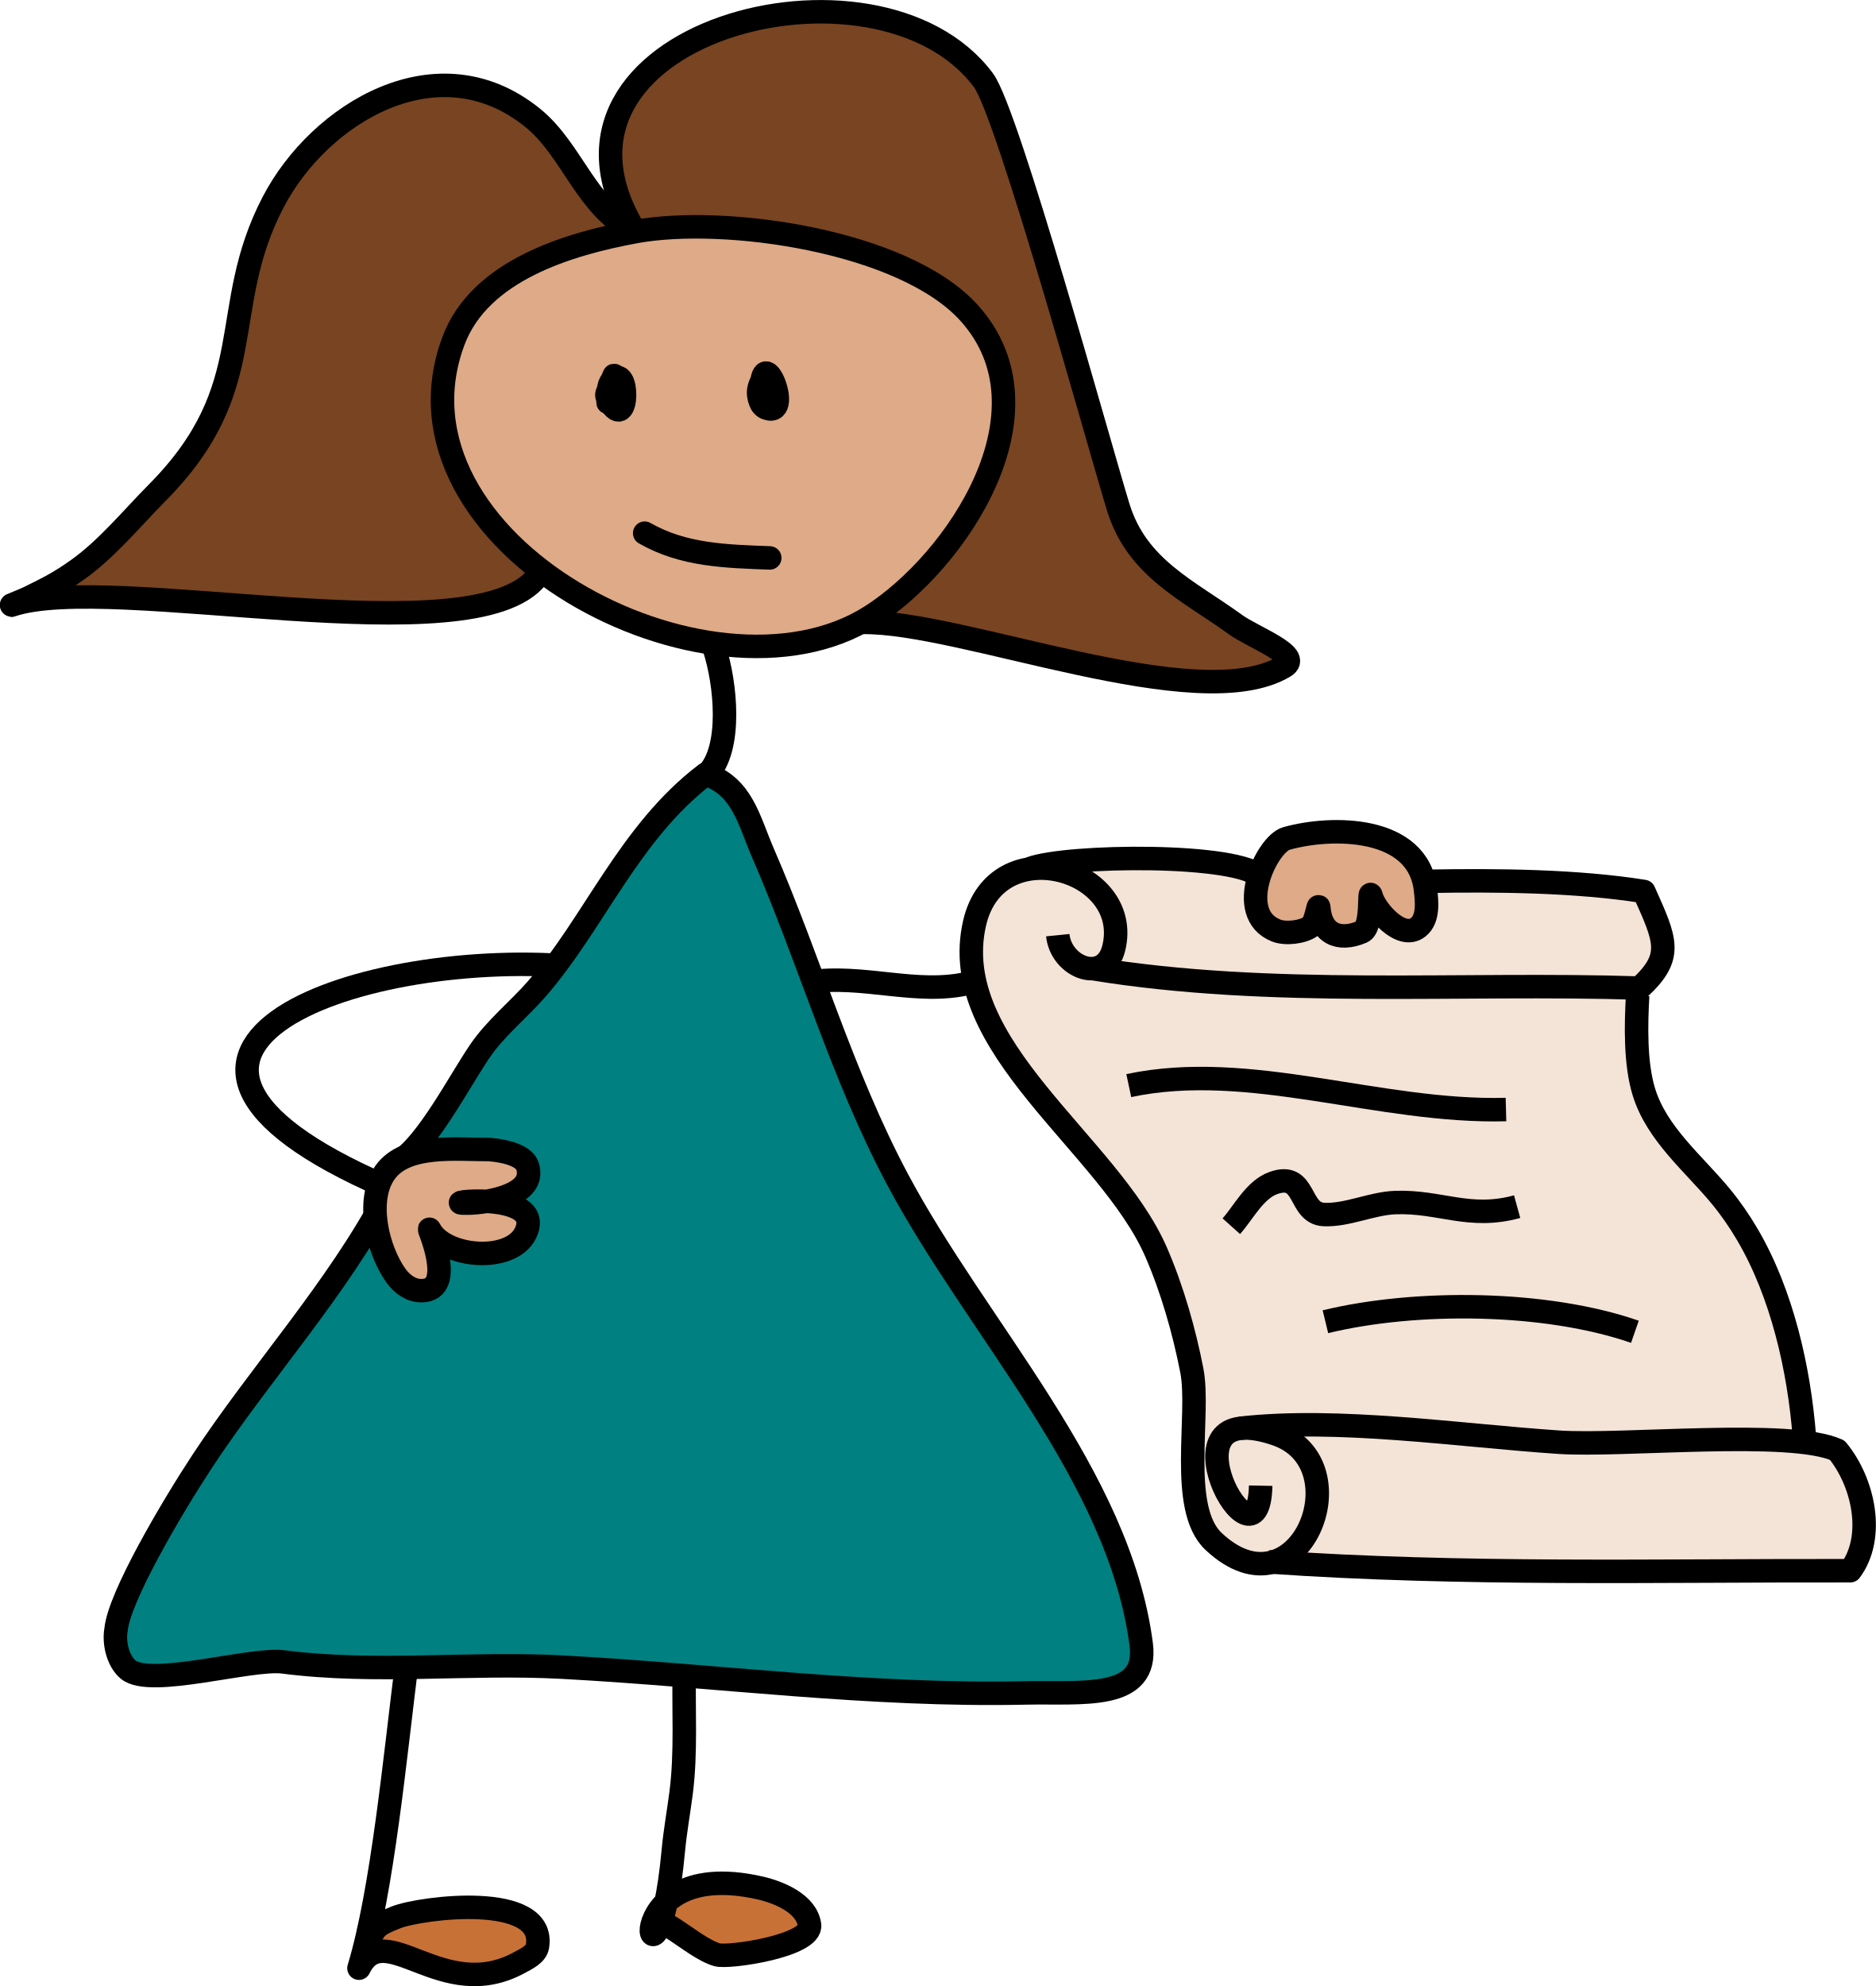
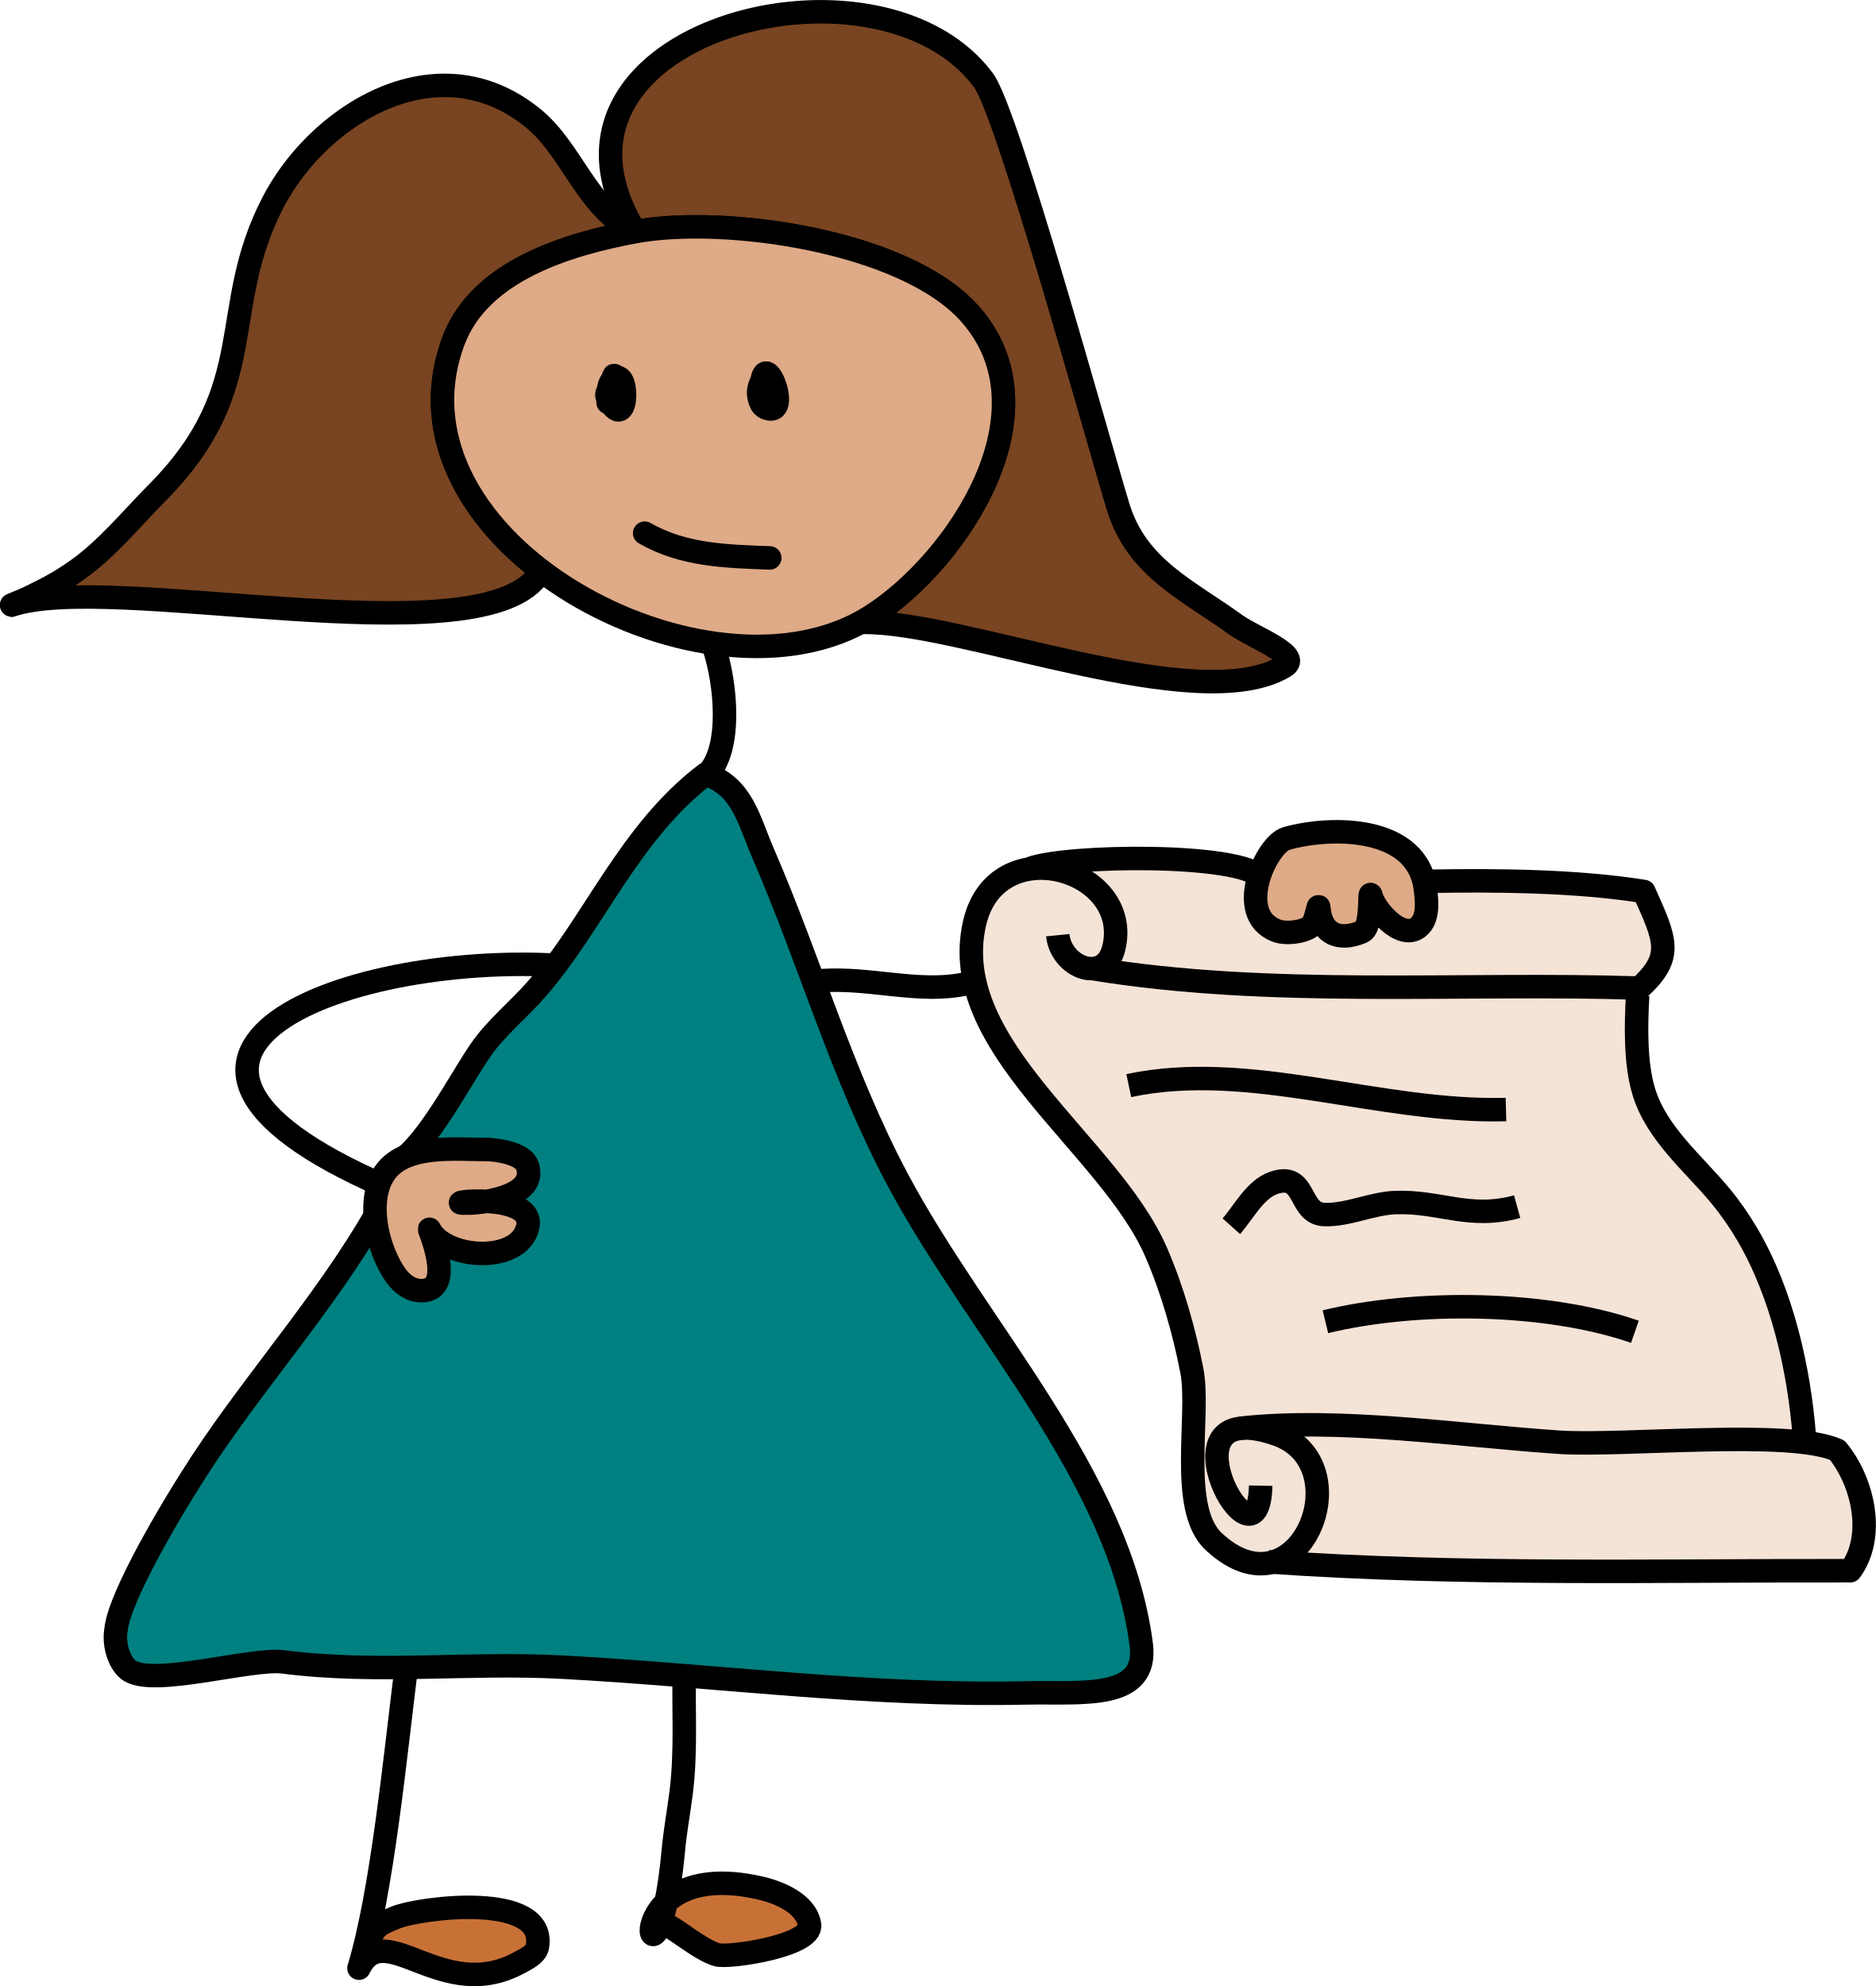
<svg xmlns="http://www.w3.org/2000/svg" width="61.14mm" height="64.716mm" viewBox="0 0 61.14 64.716" version="1.1" id="svg5">
  <defs id="defs2" />
  <g id="layer1" transform="translate(-80.42839,-179.1543)">
    <path style="fill:none;stroke:#000000;stroke-width:0.765;stroke-linecap:butt;stroke-linejoin:round;stroke-miterlimit:4;stroke-dasharray:none;stroke-opacity:1" d="m 103.71,200.281 c 0.369,1.119 0.594,3.274 -0.229,4.097" id="path131" />
    <path style="fill:none;stroke:#000000;stroke-width:0.765;stroke-linecap:butt;stroke-linejoin:round;stroke-miterlimit:4;stroke-dasharray:none;stroke-opacity:1" d="m 98.743,210.618 c -7.225,-0.46 -16.289,3.075 -4.763,7.615" id="path145" />
    <path style="fill:#c87137;stroke:#000000;stroke-width:0.765;stroke-linecap:butt;stroke-linejoin:round;stroke-miterlimit:4;stroke-dasharray:none;stroke-opacity:1" d="m 93.707,233.191 c -0.405,3.215 -0.816,7.582 -1.579,10.099 0.513,-1.301 0.352,-1.317 1.207,-1.656 0.817,-0.323 4.899,-0.841 4.611,0.943 -0.043,0.266 -0.379,0.415 -0.586,0.529 -2.528,1.386 -4.394,-1.519 -5.232,0.184" id="path149" />
    <path style="fill:#c87137;stroke:#000000;stroke-width:0.765;stroke-linecap:butt;stroke-linejoin:round;stroke-miterlimit:4;stroke-dasharray:none;stroke-opacity:1" d="m 102.731,233.516 c -0.031,1.343 0.068,2.723 -0.103,4.059 -0.08,0.624 -0.194,1.239 -0.253,1.874 -0.558,6.03 -2.239,0.063 2.84,1.23 0.581,0.134 1.492,0.494 1.598,1.196 0.103,0.683 -2.632,1.089 -3.013,0.977 -0.859,-0.251 -2.127,-1.671 -1.999,-0.715" id="path151" />
-     <path style="fill:#784421;stroke:#000000;stroke-width:0.765;stroke-linecap:butt;stroke-linejoin:round;stroke-miterlimit:4;stroke-dasharray:none;stroke-opacity:1" d="m 101.132,186.703 c -1.594,-0.758 -2.036,-2.647 -3.335,-3.703 -3.095,-2.515 -6.957,-0.152 -8.464,2.737 -1.837,3.521 -0.345,6.008 -3.783,9.475 -0.816,0.823 -1.631,1.821 -2.576,2.495 -0.612,0.437 -0.99,0.62 -1.598,0.92 -0.18,0.089 -0.742,0.305 -0.552,0.241 3.245,-1.082 15.051,1.729 17.111,-0.92" id="path167" />
-     <path style="fill:#784421;stroke:#000000;stroke-width:0.765;stroke-linecap:butt;stroke-linejoin:round;stroke-miterlimit:4;stroke-dasharray:none;stroke-opacity:1" d="m 101.132,186.703 c -3.971,-6.457 7.882,-9.604 11.35,-4.933 0.801,1.079 3.779,11.919 4.393,13.914 0.611,1.985 2.267,2.698 3.829,3.829 0.564,0.408 2.184,0.999 1.587,1.357 -2.82,1.692 -10.517,-1.488 -13.754,-1.433" id="path169" />
+     <path id="path167" style="fill:#784421;stroke:#000000;stroke-width:0.765;stroke-linecap:butt;stroke-linejoin:round;stroke-miterlimit:4;stroke-dasharray:none;stroke-opacity:1" d="M 94.92 181.936 C 92.617 181.935 90.393 183.705 89.334 185.736 C 87.497 189.257 88.989 191.745 85.551 195.212 C 84.734 196.035 83.919 197.033 82.974 197.707 C 82.363 198.144 81.984 198.327 81.376 198.627 C 81.196 198.716 80.634 198.932 80.824 198.869 C 84.069 197.787 95.875 200.598 97.935 197.949 L 98.006 197.702 C 95.589 195.833 94.135 193.121 95.21 190.256 C 96.068 187.967 98.947 187.106 101.132 186.703 C 99.538 185.945 99.096 184.055 97.797 183 C 96.878 182.253 95.892 181.937 94.92 181.936 z " />
+     <path id="path169" style="fill:#784421;stroke:#000000;stroke-width:0.765;stroke-linecap:butt;stroke-linejoin:round;stroke-miterlimit:4;stroke-dasharray:none;stroke-opacity:1" d="M 107.215 179.538 C 102.939 179.521 98.464 182.365 101.132 186.703 C 104.048 186.164 109.886 186.997 112.01 189.347 C 114.909 192.554 111.614 197.455 108.814 199.237 C 108.718 199.298 108.621 199.355 108.522 199.409 L 108.537 199.436 C 111.774 199.381 119.47 202.562 122.291 200.869 C 122.888 200.511 121.268 199.921 120.704 199.513 C 119.142 198.381 117.486 197.669 116.875 195.684 C 116.261 193.689 113.283 182.848 112.482 181.769 C 111.344 180.237 109.304 179.546 107.215 179.538 z " />
    <path style="fill:#deaa87;stroke:#000000;stroke-width:0.765;stroke-linecap:butt;stroke-linejoin:round;stroke-miterlimit:4;stroke-dasharray:none;stroke-opacity:1;fill-opacity:1" d="m 101.132,186.703 c -2.185,0.403 -5.064,1.264 -5.922,3.553 -2.462,6.565 8.346,12.327 13.604,8.981 2.801,-1.782 6.095,-6.683 3.197,-9.889 -2.124,-2.35 -7.963,-3.183 -10.879,-2.645 z" id="path129" />
    <path style="fill:#000000;stroke:#000000;stroke-width:0.765;stroke-linecap:butt;stroke-linejoin:round;stroke-miterlimit:4;stroke-dasharray:none;stroke-opacity:1;fill-opacity:1" d="m 100.372,191.564 c -0.142,0.465 -0.247,0.388 -0.075,0.674 0.632,1.053 0.643,-1.307 0.075,-0.674 -0.131,0.146 -0.108,0.381 -0.124,0.577 -0.061,0.764 0.519,-2.079 -0.043,0.059" id="path260" />
    <path style="fill:#000000;stroke:#000000;stroke-width:0.765;stroke-linecap:butt;stroke-linejoin:round;stroke-miterlimit:4;stroke-dasharray:none;stroke-opacity:1;fill-opacity:1" d="m 105.31,191.472 c -0.16,0.303 -0.207,0.465 -0.102,0.76 0.038,0.106 0.107,0.189 0.216,0.226 0.902,0.311 -0.289,-2.521 -0.167,-0.275" id="path262" />
    <path style="fill:none;stroke:#000000;stroke-width:0.765;stroke-linecap:round;stroke-linejoin:round;stroke-miterlimit:4;stroke-dasharray:none;stroke-opacity:1" d="m 101.44,196.528 c 1.267,0.726 2.65,0.752 4.077,0.807" id="path274" />
    <path style="fill:none;stroke:#000000;stroke-width:0.765;stroke-linecap:butt;stroke-linejoin:round;stroke-miterlimit:4;stroke-dasharray:none;stroke-opacity:1" d="m 106.769,211.16 c 1.787,-0.276 3.544,0.441 5.254,0.028" id="path340" />
    <path id="path445" style="fill:#f4e3d7;stroke:none;stroke-width:1;stroke-linecap:butt;stroke-linejoin:round;stroke-miterlimit:4;stroke-dasharray:none;stroke-opacity:1" d="m 139.236,225.949 c -0.171,-2.162 -0.715,-4.622 -1.857,-6.567 -0.259,-0.441 -0.549,-0.861 -0.873,-1.253 -0.871,-1.054 -2.081,-2.027 -2.5,-3.395 -0.285,-0.93 -0.257,-2.174 -0.203,-3.14 l 0.061,-0.242 c 1.117,-1.034 0.859,-1.547 0.142,-3.148 -2.179,-0.348 -4.797,-0.372 -7.021,-0.332 l -5.448,-0.115 c -0.678,-0.82 -5.509,-0.752 -7.549,-0.321 -0.83,0.175 -1.686,0.945 -1.817,1.784 -0.673,4.315 4.394,7.202 5.933,10.725 0.524,1.199 0.92,2.586 1.17,3.873 0.28,1.441 -0.525,4.122 0.632,5.604 0.39,0.5 1.158,0.552 1.782,0.665 1.384,0.249 12.805,0.237 19.046,0.25 0.81,-1.087 0.447,-2.866 -0.425,-3.927 z" />
    <path style="fill:none;stroke:#000000;stroke-width:0.765;stroke-linecap:butt;stroke-linejoin:round;stroke-miterlimit:4;stroke-dasharray:none;stroke-opacity:1" d="m 120.85,225.696 c 3.21,-0.359 7.095,0.232 10.382,0.454 2.093,0.141 7.548,-0.436 9.077,0.261 0.872,1.061 1.235,2.84 0.425,3.927 -6.24,-0.013 -12.608,0.155 -18.969,-0.288" id="path322" />
    <path style="fill:none;stroke:#000000;stroke-width:0.765;stroke-linecap:butt;stroke-linejoin:round;stroke-miterlimit:4;stroke-dasharray:none;stroke-opacity:1" d="m 117.218,214.53 c 3.948,-0.839 8.155,0.89 12.294,0.78" id="path330" />
    <path style="fill:none;stroke:#000000;stroke-width:0.765;stroke-linecap:butt;stroke-linejoin:round;stroke-miterlimit:4;stroke-dasharray:none;stroke-opacity:1" d="m 120.56,219.112 c 0.392,-0.437 0.766,-1.195 1.374,-1.409 1.086,-0.384 0.797,0.993 1.649,1.028 0.758,0.032 1.553,-0.362 2.322,-0.39 1.463,-0.053 2.412,0.562 3.971,0.133" id="path332" />
    <path style="fill:none;stroke:#000000;stroke-width:0.765;stroke-linecap:butt;stroke-linejoin:round;stroke-miterlimit:4;stroke-dasharray:none;stroke-opacity:1" d="m 123.627,222.224 c 2.943,-0.713 7.181,-0.68 10.087,0.328" id="path334" />
    <path style="fill:none;stroke:#000000;stroke-width:0.765;stroke-linecap:butt;stroke-linejoin:round;stroke-miterlimit:4;stroke-dasharray:none;stroke-opacity:1" d="m 114.009,207.454 c 1.182,-0.442 6.85,-0.517 7.529,0.303 l 5.448,0.115 c 2.225,-0.041 4.842,-0.016 7.021,0.332 0.717,1.601 0.974,2.114 -0.142,3.148 -5.858,-0.19 -11.991,0.322 -17.851,-0.638" id="path1580" />
    <path style="fill:#008080;stroke:#000000;stroke-width:0.765;stroke-linecap:butt;stroke-linejoin:round;stroke-miterlimit:4;stroke-dasharray:none;stroke-opacity:1" d="m 93.044,218.071 c -1.609,3.068 -4.15,5.846 -6.037,8.72 -0.978,1.489 -2.698,4.403 -2.797,5.47 -0.079,0.452 0.073,1.033 0.398,1.301 0.725,0.597 4.003,-0.388 5.048,-0.253 3.055,0.393 6.026,0.006 9.108,0.172 5.074,0.274 10,0.95 15.099,0.839 1.828,-0.04 4.002,0.263 3.76,-1.587 -0.718,-5.505 -5.349,-10.274 -7.946,-15.156 -1.809,-3.4 -2.849,-7.096 -4.381,-10.625 -0.47,-1.084 -0.663,-2.158 -1.865,-2.574 -2.504,1.903 -3.634,4.858 -5.522,7.016 -0.597,0.682 -1.325,1.256 -1.841,2.013 -0.666,0.977 -1.717,3.015 -2.629,3.593" id="path1592" />
    <path style="fill:#deaa87;fill-opacity:1;stroke:#000000;stroke-width:0.765;stroke-linecap:butt;stroke-linejoin:round;stroke-miterlimit:4;stroke-dasharray:none;stroke-opacity:1" d="m 94.163,221.212 c 1.197,0 0.133,-2.247 0.276,-1.978 0.483,0.905 2.64,1.089 3.116,0.103 0.706,-1.463 -3.142,-0.95 -1.851,-0.977 0.585,-0.013 2.21,-0.249 1.92,-1.196 -0.098,-0.319 -0.598,-0.492 -1.237,-0.551 -1.062,0.007 -2.72,-0.203 -3.401,0.736 -0.664,0.916 -0.237,2.56 0.348,3.376 0.214,0.291 0.498,0.487 0.829,0.487 z" id="path147" />
    <path style="fill:#deaa87;stroke:#000000;stroke-width:0.765;stroke-linecap:butt;stroke-linejoin:round;stroke-miterlimit:4;stroke-dasharray:none;stroke-opacity:1;fill-opacity:1" d="m 122.022,209.477 c 0.31,0.122 0.864,0.056 1.126,-0.133 0.178,-0.128 0.248,-0.822 0.266,-0.603 0.066,0.821 0.63,1.105 1.401,0.78 0.367,-0.154 0.206,-1.536 0.31,-1.152 0.118,0.433 0.967,1.442 1.525,1.002 0.348,-0.275 0.282,-0.849 0.239,-1.223 -0.237,-2.097 -3.071,-2.085 -4.531,-1.671 -0.656,0.186 -1.709,2.459 -0.335,3 z" id="path344" />
    <path style="fill:none;stroke:#000000;stroke-width:0.765;stroke-linecap:butt;stroke-linejoin:round;stroke-miterlimit:4;stroke-dasharray:none;stroke-opacity:1" d="m 114.904,209.628 c 0.106,1.053 1.534,1.615 1.826,0.417 0.631,-2.594 -3.832,-3.885 -4.538,-0.807 -0.921,4.013 4.374,7.185 5.912,10.707 0.524,1.199 0.92,2.586 1.17,3.873 0.28,1.441 -0.443,4.484 0.709,5.566 2.764,2.596 4.868,-2.536 2.03,-3.501 -3.973,-1.351 -0.562,4.884 -0.496,1.684" id="path1739" />
    <path style="fill:none;stroke:#000000;stroke-width:0.765;stroke-linecap:butt;stroke-linejoin:round;stroke-miterlimit:4;stroke-dasharray:none;stroke-opacity:1" d="m 139.236,225.949 c -0.171,-2.162 -0.715,-4.622 -1.857,-6.567 -0.259,-0.441 -0.549,-0.861 -0.873,-1.253 -0.871,-1.054 -2.081,-2.027 -2.5,-3.395 -0.285,-0.93 -0.257,-2.174 -0.203,-3.14" id="path308" />
    <path style="fill:#ffe6d5;stroke:none;stroke-width:0;stroke-miterlimit:4;stroke-dasharray:none" d="" id="path2058" transform="matrix(0.2645833,0,0,0.2645833,80.42839,179.1543)" />
  </g>
</svg>
